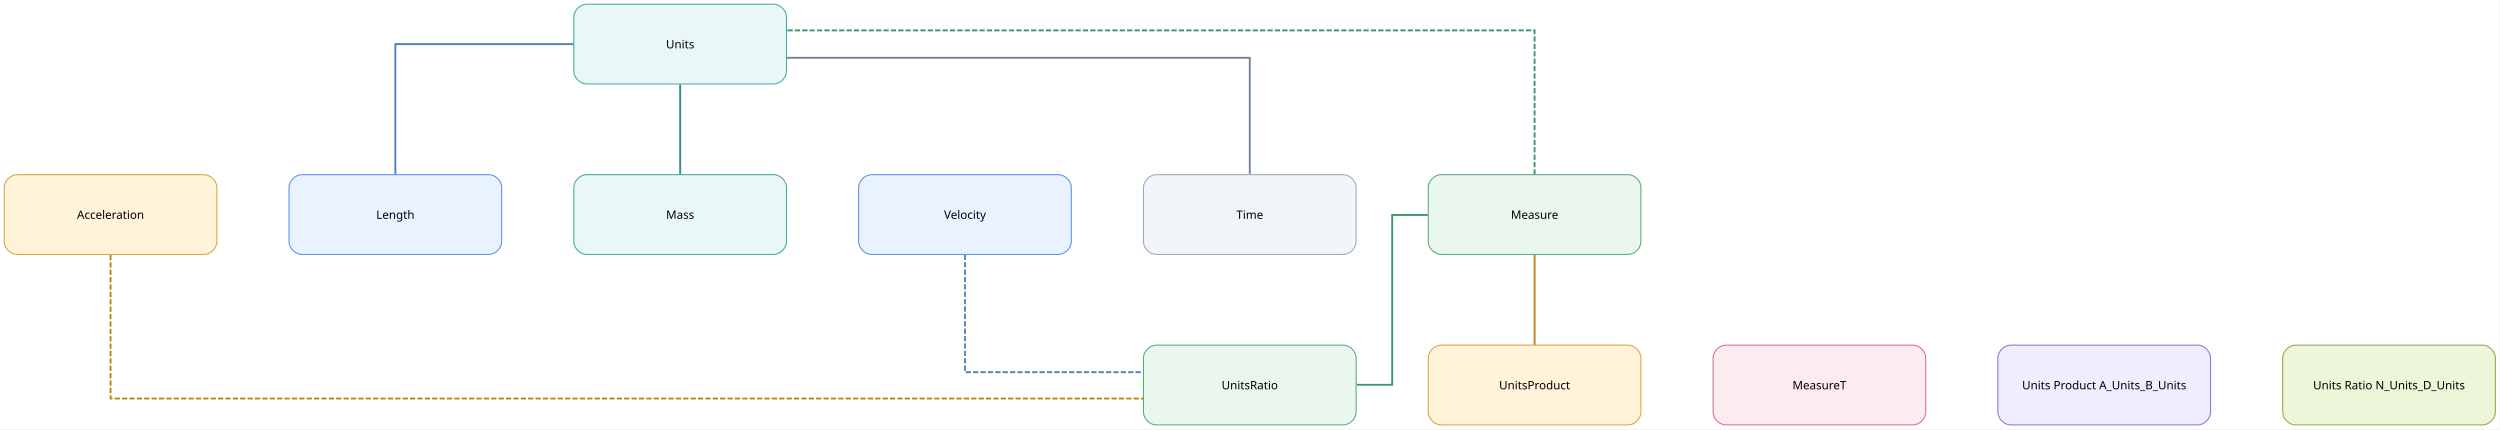
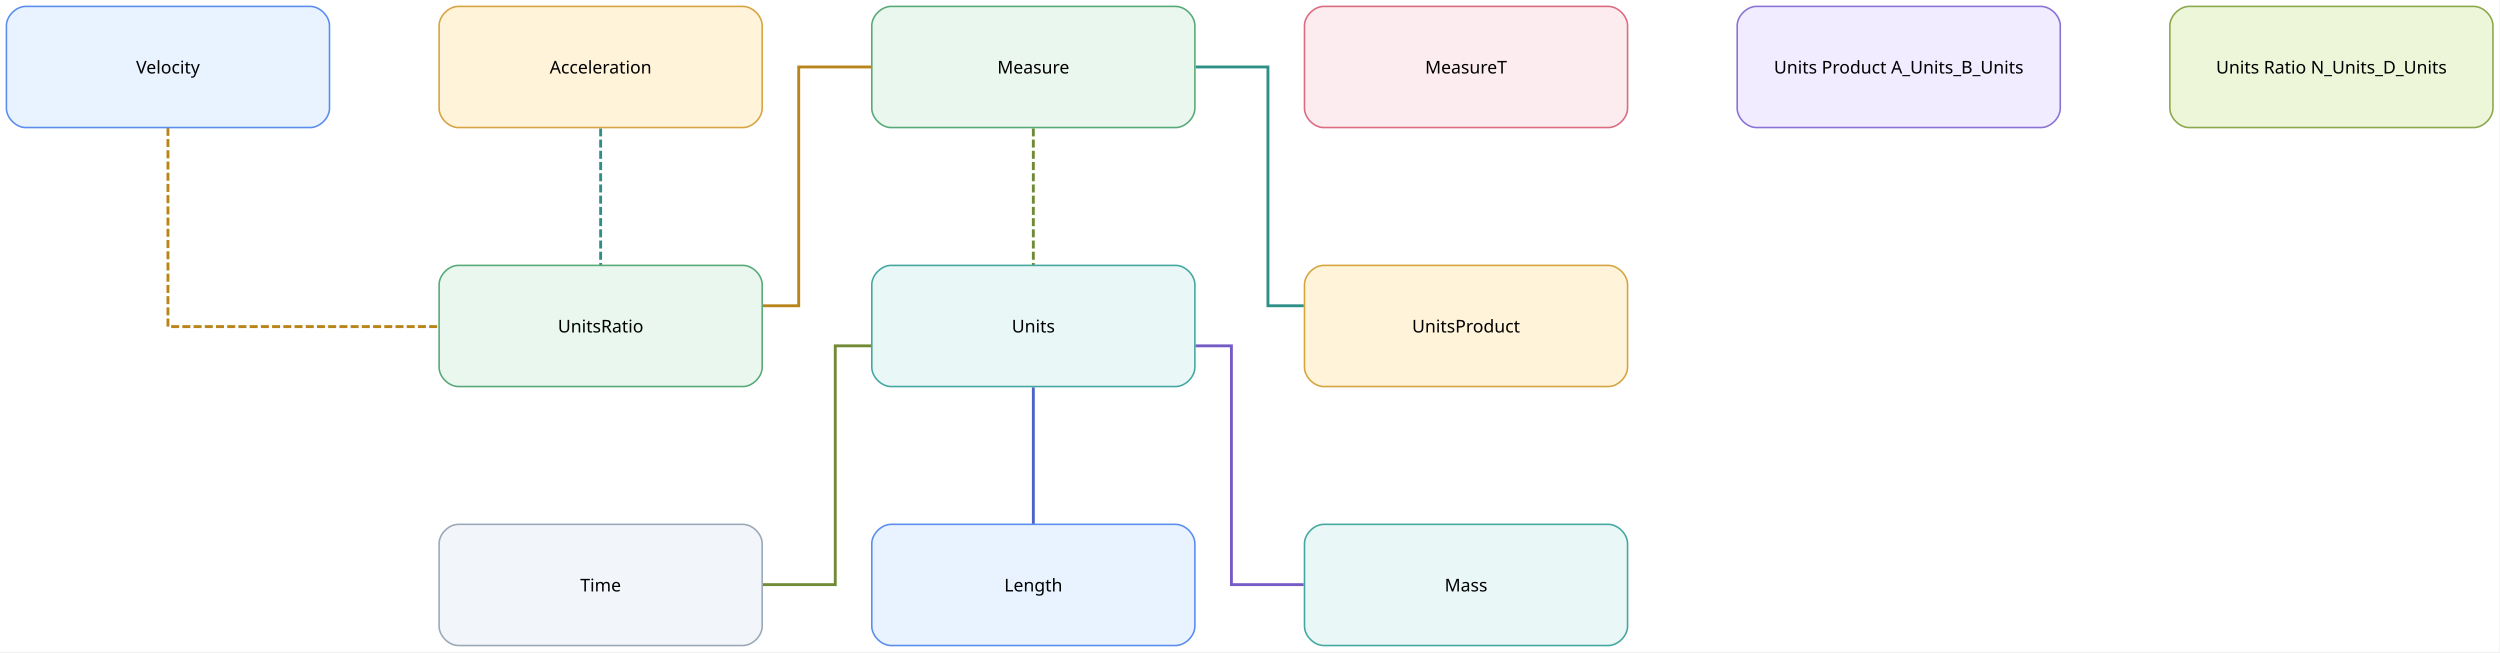
- <svg xmlns="http://www.w3.org/2000/svg" width="2370pt" height="407pt" viewBox="0.00 0.00 2370.00 407.00">
+ <svg xmlns="http://www.w3.org/2000/svg" width="1560pt" height="407pt" viewBox="0.00 0.00 1560.00 407.00">
  <g id="graph0" class="graph" transform="scale(1 1) rotate(0) translate(4 402.8)">
-     <polygon fill="white" stroke="none" points="-4,4 -4,-402.8 2365.6,-402.8 2365.6,4 -4,4" />
+     <polygon fill="white" stroke="none" points="-4,4 -4,-402.8 1555.6,-402.8 1555.6,4 -4,4" />
    <g id="edge2" class="edge">
-       <path fill="none" stroke="#4f83bf" stroke-width="1.8" stroke-dasharray="5,2" d="M910.8,-161.31C910.8,-117.05 910.8,-50 910.8,-50 910.8,-50 1003.19,-50 1079.88,-50" />
+       <path fill="none" stroke="#b9851b" stroke-width="1.8" stroke-dasharray="5,2" d="M100.8,-323.02C100.8,-275.14 100.8,-199 100.8,-199 100.8,-199 193.19,-199 269.88,-199" />
    </g>
    <g id="edge5" class="edge">
-       <path fill="none" stroke="#3e9868" stroke-width="1.8" stroke-dasharray="5,2" d="M1450.8,-237.29C1450.8,-288.64 1450.8,-374 1450.8,-374 1450.8,-374 958.88,-374 741.75,-374" />
+       <path fill="none" stroke="#718a35" stroke-width="1.8" stroke-dasharray="5,2" d="M640.8,-322.7C640.8,-296.94 640.8,-263.12 640.8,-237.42" />
    </g>
    <g id="edge4" class="edge">
-       <path fill="none" stroke="#3e9868" stroke-width="1.8" d="M1349.52,-199C1330.16,-199 1315.8,-199 1315.8,-199 1315.8,-199 1315.8,-38 1315.8,-38 1315.8,-38 1301.44,-38 1282.08,-38" />
+       <path fill="none" stroke="#b9851b" stroke-width="1.8" d="M539.52,-361C514.35,-361 494.4,-361 494.4,-361 494.4,-361 494.4,-212 494.4,-212 494.4,-212 485.29,-212 472.02,-212" />
    </g>
    <g id="edge3" class="edge">
-       <path fill="none" stroke="#b9851b" stroke-width="1.8" d="M1450.8,-161.1C1450.8,-135.34 1450.8,-101.52 1450.8,-75.82" />
+       <path fill="none" stroke="#2e8f89" stroke-width="1.8" d="M742.08,-361C767.25,-361 787.2,-361 787.2,-361 787.2,-361 787.2,-212 787.2,-212 787.2,-212 796.31,-212 809.58,-212" />
    </g>
    <g id="edge7" class="edge">
-       <path fill="none" stroke="#758297" stroke-width="1.8" d="M742.05,-348C898.41,-348 1180.8,-348 1180.8,-348 1180.8,-348 1180.8,-281.7 1180.8,-237.67" />
+       <path fill="none" stroke="#718a35" stroke-width="1.8" d="M539.58,-187C526.31,-187 517.2,-187 517.2,-187 517.2,-187 517.2,-38 517.2,-38 517.2,-38 497.25,-38 472.08,-38" />
    </g>
    <g id="edge8" class="edge">
-       <path fill="none" stroke="#4f83bf" stroke-width="1.8" d="M539.88,-361C463.19,-361 370.8,-361 370.8,-361 370.8,-361 370.8,-285.48 370.8,-237.7" />
+       <path fill="none" stroke="#4f63c7" stroke-width="1.8" d="M640.8,-161.1C640.8,-135.34 640.8,-101.52 640.8,-75.82" />
    </g>
    <g id="edge6" class="edge">
-       <path fill="none" stroke="#2e8f89" stroke-width="1.8" d="M640.8,-322.7C640.8,-296.94 640.8,-263.12 640.8,-237.42" />
+       <path fill="none" stroke="#755bc6" stroke-width="1.8" d="M742.02,-187C755.29,-187 764.4,-187 764.4,-187 764.4,-187 764.4,-38 764.4,-38 764.4,-38 784.35,-38 809.52,-38" />
    </g>
    <g id="edge1" class="edge">
-       <path fill="none" stroke="#b9851b" stroke-width="1.8" stroke-dasharray="5,2" d="M100.8,-161.13C100.8,-109.79 100.8,-25 100.8,-25 100.8,-25 811.2,-25 1079.68,-25" />
+       <path fill="none" stroke="#2e8f89" stroke-width="1.8" stroke-dasharray="5,2" d="M370.8,-322.7C370.8,-296.94 370.8,-263.12 370.8,-237.42" />
    </g>
    <g id="node1" class="node">
-       <path fill="#e8f3ff" stroke="#5b8def" d="M999.6,-237.2C999.6,-237.2 822,-237.2 822,-237.2 816,-237.2 810,-231.2 810,-225.2 810,-225.2 810,-173.6 810,-173.6 810,-167.6 816,-161.6 822,-161.6 822,-161.6 999.6,-161.6 999.6,-161.6 1005.6,-161.6 1011.6,-167.6 1011.6,-173.6 1011.6,-173.6 1011.6,-225.2 1011.6,-225.2 1011.6,-231.2 1005.6,-237.2 999.6,-237.2" />
-       <text xml:space="preserve" text-anchor="middle" x="910.8" y="-195.33" font-family="Comic Mono" font-size="11.00">Velocity</text>
+       <path fill="#e8f3ff" stroke="#5b8def" d="M189.6,-398.8C189.6,-398.8 12,-398.8 12,-398.8 6,-398.8 0,-392.8 0,-386.8 0,-386.8 0,-335.2 0,-335.2 0,-329.2 6,-323.2 12,-323.2 12,-323.2 189.6,-323.2 189.6,-323.2 195.6,-323.2 201.6,-329.2 201.6,-335.2 201.6,-335.2 201.6,-386.8 201.6,-386.8 201.6,-392.8 195.6,-398.8 189.6,-398.8" />
+       <text xml:space="preserve" text-anchor="middle" x="100.8" y="-356.93" font-family="Comic Mono" font-size="11.00">Velocity</text>
    </g>
    <g id="node2" class="node">
-       <path fill="#eaf7ef" stroke="#58a978" d="M1539.6,-237.2C1539.6,-237.2 1362,-237.2 1362,-237.2 1356,-237.2 1350,-231.2 1350,-225.2 1350,-225.2 1350,-173.6 1350,-173.6 1350,-167.6 1356,-161.6 1362,-161.6 1362,-161.6 1539.6,-161.6 1539.6,-161.6 1545.6,-161.6 1551.6,-167.6 1551.6,-173.6 1551.6,-173.6 1551.6,-225.2 1551.6,-225.2 1551.6,-231.2 1545.6,-237.2 1539.6,-237.2" />
-       <text xml:space="preserve" text-anchor="middle" x="1450.8" y="-195.33" font-family="Comic Mono" font-size="11.00">Measure</text>
+       <path fill="#eaf7ef" stroke="#58a978" d="M729.6,-398.8C729.6,-398.8 552,-398.8 552,-398.8 546,-398.8 540,-392.8 540,-386.8 540,-386.8 540,-335.2 540,-335.2 540,-329.2 546,-323.2 552,-323.2 552,-323.2 729.6,-323.2 729.6,-323.2 735.6,-323.2 741.6,-329.2 741.6,-335.2 741.6,-335.2 741.6,-386.8 741.6,-386.8 741.6,-392.8 735.6,-398.8 729.6,-398.8" />
+       <text xml:space="preserve" text-anchor="middle" x="640.8" y="-356.93" font-family="Comic Mono" font-size="11.00">Measure</text>
    </g>
    <g id="node3" class="node">
-       <path fill="#e9f7f6" stroke="#45a7a1" d="M729.6,-398.8C729.6,-398.8 552,-398.8 552,-398.8 546,-398.8 540,-392.8 540,-386.8 540,-386.8 540,-335.2 540,-335.2 540,-329.2 546,-323.2 552,-323.2 552,-323.2 729.6,-323.2 729.6,-323.2 735.6,-323.2 741.6,-329.2 741.6,-335.2 741.6,-335.2 741.6,-386.8 741.6,-386.8 741.6,-392.8 735.6,-398.8 729.6,-398.8" />
-       <text xml:space="preserve" text-anchor="middle" x="640.8" y="-356.93" font-family="Comic Mono" font-size="11.00">Units</text>
+       <path fill="#e9f7f6" stroke="#45a7a1" d="M729.6,-237.2C729.6,-237.2 552,-237.2 552,-237.2 546,-237.2 540,-231.2 540,-225.2 540,-225.2 540,-173.6 540,-173.6 540,-167.6 546,-161.6 552,-161.6 552,-161.6 729.6,-161.6 729.6,-161.6 735.6,-161.6 741.6,-167.6 741.6,-173.6 741.6,-173.6 741.6,-225.2 741.6,-225.2 741.6,-231.2 735.6,-237.2 729.6,-237.2" />
+       <text xml:space="preserve" text-anchor="middle" x="640.8" y="-195.33" font-family="Comic Mono" font-size="11.00">Units</text>
    </g>
    <g id="node4" class="node">
-       <path fill="#fff3d9" stroke="#d6a441" d="M189.6,-237.2C189.6,-237.2 12,-237.2 12,-237.2 6,-237.2 0,-231.2 0,-225.2 0,-225.2 0,-173.6 0,-173.6 0,-167.6 6,-161.6 12,-161.6 12,-161.6 189.6,-161.6 189.6,-161.6 195.6,-161.6 201.6,-167.6 201.6,-173.6 201.6,-173.6 201.6,-225.2 201.6,-225.2 201.6,-231.2 195.6,-237.2 189.6,-237.2" />
-       <text xml:space="preserve" text-anchor="middle" x="100.8" y="-195.33" font-family="Comic Mono" font-size="11.00">Acceleration</text>
+       <path fill="#fff3d9" stroke="#d6a441" d="M459.6,-398.8C459.6,-398.8 282,-398.8 282,-398.8 276,-398.8 270,-392.8 270,-386.8 270,-386.8 270,-335.2 270,-335.2 270,-329.2 276,-323.2 282,-323.2 282,-323.2 459.6,-323.2 459.6,-323.2 465.6,-323.2 471.6,-329.2 471.6,-335.2 471.6,-335.2 471.6,-386.8 471.6,-386.8 471.6,-392.8 465.6,-398.8 459.6,-398.8" />
+       <text xml:space="preserve" text-anchor="middle" x="370.8" y="-356.93" font-family="Comic Mono" font-size="11.00">Acceleration</text>
    </g>
    <g id="node5" class="node">
-       <path fill="#fdecef" stroke="#dc6b82" d="M1809.6,-75.6C1809.6,-75.6 1632,-75.6 1632,-75.6 1626,-75.6 1620,-69.6 1620,-63.6 1620,-63.6 1620,-12 1620,-12 1620,-6 1626,0 1632,0 1632,0 1809.6,0 1809.6,0 1815.6,0 1821.6,-6 1821.6,-12 1821.6,-12 1821.6,-63.6 1821.6,-63.6 1821.6,-69.6 1815.6,-75.6 1809.6,-75.6" />
-       <text xml:space="preserve" text-anchor="middle" x="1720.8" y="-33.73" font-family="Comic Mono" font-size="11.00">MeasureT</text>
+       <path fill="#fdecef" stroke="#dc6b82" d="M999.6,-398.8C999.6,-398.8 822,-398.8 822,-398.8 816,-398.8 810,-392.8 810,-386.8 810,-386.8 810,-335.2 810,-335.2 810,-329.2 816,-323.2 822,-323.2 822,-323.2 999.6,-323.2 999.6,-323.2 1005.6,-323.2 1011.6,-329.2 1011.6,-335.2 1011.6,-335.2 1011.6,-386.8 1011.6,-386.8 1011.6,-392.8 1005.6,-398.8 999.6,-398.8" />
+       <text xml:space="preserve" text-anchor="middle" x="910.8" y="-356.93" font-family="Comic Mono" font-size="11.00">MeasureT</text>
    </g>
    <g id="node6" class="node">
-       <path fill="#f1ecff" stroke="#8a72d6" d="M2079.6,-75.6C2079.6,-75.6 1902,-75.6 1902,-75.6 1896,-75.6 1890,-69.6 1890,-63.6 1890,-63.6 1890,-12 1890,-12 1890,-6 1896,0 1902,0 1902,0 2079.6,0 2079.6,0 2085.6,0 2091.6,-6 2091.6,-12 2091.6,-12 2091.6,-63.6 2091.6,-63.6 2091.6,-69.6 2085.6,-75.6 2079.6,-75.6" />
-       <text xml:space="preserve" text-anchor="middle" x="1990.8" y="-33.73" font-family="Comic Mono" font-size="11.00">Units Product A_Units_B_Units</text>
+       <path fill="#f1ecff" stroke="#8a72d6" d="M1269.6,-398.8C1269.6,-398.8 1092,-398.8 1092,-398.8 1086,-398.8 1080,-392.8 1080,-386.8 1080,-386.8 1080,-335.2 1080,-335.2 1080,-329.2 1086,-323.2 1092,-323.2 1092,-323.2 1269.6,-323.2 1269.6,-323.2 1275.6,-323.2 1281.6,-329.2 1281.6,-335.2 1281.6,-335.2 1281.6,-386.8 1281.6,-386.8 1281.6,-392.8 1275.6,-398.8 1269.6,-398.8" />
+       <text xml:space="preserve" text-anchor="middle" x="1180.8" y="-356.93" font-family="Comic Mono" font-size="11.00">Units Product A_Units_B_Units</text>
    </g>
    <g id="node7" class="node">
-       <path fill="#eef6d9" stroke="#8ba84d" d="M2349.6,-75.6C2349.6,-75.6 2172,-75.6 2172,-75.6 2166,-75.6 2160,-69.6 2160,-63.6 2160,-63.6 2160,-12 2160,-12 2160,-6 2166,0 2172,0 2172,0 2349.6,0 2349.6,0 2355.6,0 2361.6,-6 2361.6,-12 2361.6,-12 2361.6,-63.6 2361.6,-63.6 2361.6,-69.6 2355.6,-75.6 2349.6,-75.6" />
-       <text xml:space="preserve" text-anchor="middle" x="2260.8" y="-33.73" font-family="Comic Mono" font-size="11.00">Units Ratio N_Units_D_Units</text>
+       <path fill="#eef6d9" stroke="#8ba84d" d="M1539.6,-398.8C1539.6,-398.8 1362,-398.8 1362,-398.8 1356,-398.8 1350,-392.8 1350,-386.8 1350,-386.8 1350,-335.2 1350,-335.2 1350,-329.2 1356,-323.2 1362,-323.2 1362,-323.2 1539.6,-323.2 1539.6,-323.2 1545.6,-323.2 1551.6,-329.2 1551.6,-335.2 1551.6,-335.2 1551.6,-386.8 1551.6,-386.8 1551.6,-392.8 1545.6,-398.8 1539.6,-398.8" />
+       <text xml:space="preserve" text-anchor="middle" x="1450.8" y="-356.93" font-family="Comic Mono" font-size="11.00">Units Ratio N_Units_D_Units</text>
    </g>
    <g id="node8" class="node">
-       <path fill="#f2f5f9" stroke="#9aa8b8" d="M1269.6,-237.2C1269.6,-237.2 1092,-237.2 1092,-237.2 1086,-237.2 1080,-231.2 1080,-225.2 1080,-225.2 1080,-173.6 1080,-173.6 1080,-167.6 1086,-161.6 1092,-161.6 1092,-161.6 1269.6,-161.6 1269.6,-161.6 1275.6,-161.6 1281.6,-167.6 1281.6,-173.6 1281.6,-173.6 1281.6,-225.2 1281.6,-225.2 1281.6,-231.2 1275.6,-237.2 1269.6,-237.2" />
-       <text xml:space="preserve" text-anchor="middle" x="1180.8" y="-195.33" font-family="Comic Mono" font-size="11.00">Time</text>
+       <path fill="#f2f5f9" stroke="#9aa8b8" d="M459.6,-75.6C459.6,-75.6 282,-75.6 282,-75.6 276,-75.6 270,-69.6 270,-63.6 270,-63.6 270,-12 270,-12 270,-6 276,0 282,0 282,0 459.6,0 459.6,0 465.6,0 471.6,-6 471.6,-12 471.6,-12 471.6,-63.6 471.6,-63.6 471.6,-69.6 465.6,-75.6 459.6,-75.6" />
+       <text xml:space="preserve" text-anchor="middle" x="370.8" y="-33.73" font-family="Comic Mono" font-size="11.00">Time</text>
    </g>
    <g id="node9" class="node">
-       <path fill="#e8f3ff" stroke="#5b8def" d="M459.6,-237.2C459.6,-237.2 282,-237.2 282,-237.2 276,-237.2 270,-231.2 270,-225.2 270,-225.2 270,-173.6 270,-173.6 270,-167.6 276,-161.6 282,-161.6 282,-161.6 459.6,-161.6 459.6,-161.6 465.6,-161.6 471.6,-167.6 471.6,-173.6 471.6,-173.6 471.6,-225.2 471.6,-225.2 471.6,-231.2 465.6,-237.2 459.6,-237.2" />
-       <text xml:space="preserve" text-anchor="middle" x="370.8" y="-195.33" font-family="Comic Mono" font-size="11.00">Length</text>
+       <path fill="#e8f3ff" stroke="#5b8def" d="M729.6,-75.6C729.6,-75.6 552,-75.6 552,-75.6 546,-75.6 540,-69.6 540,-63.6 540,-63.6 540,-12 540,-12 540,-6 546,0 552,0 552,0 729.6,0 729.6,0 735.6,0 741.6,-6 741.6,-12 741.6,-12 741.6,-63.6 741.6,-63.6 741.6,-69.6 735.6,-75.6 729.6,-75.6" />
+       <text xml:space="preserve" text-anchor="middle" x="640.8" y="-33.73" font-family="Comic Mono" font-size="11.00">Length</text>
    </g>
    <g id="node10" class="node">
-       <path fill="#eaf7ef" stroke="#58a978" d="M1269.6,-75.6C1269.6,-75.6 1092,-75.6 1092,-75.6 1086,-75.6 1080,-69.6 1080,-63.6 1080,-63.6 1080,-12 1080,-12 1080,-6 1086,0 1092,0 1092,0 1269.6,0 1269.6,0 1275.6,0 1281.6,-6 1281.6,-12 1281.6,-12 1281.6,-63.6 1281.6,-63.6 1281.6,-69.6 1275.6,-75.6 1269.6,-75.6" />
-       <text xml:space="preserve" text-anchor="middle" x="1180.8" y="-33.73" font-family="Comic Mono" font-size="11.00">UnitsRatio</text>
+       <path fill="#eaf7ef" stroke="#58a978" d="M459.6,-237.2C459.6,-237.2 282,-237.2 282,-237.2 276,-237.2 270,-231.2 270,-225.2 270,-225.2 270,-173.6 270,-173.6 270,-167.6 276,-161.6 282,-161.6 282,-161.6 459.6,-161.6 459.6,-161.6 465.6,-161.6 471.6,-167.6 471.6,-173.6 471.6,-173.6 471.6,-225.2 471.6,-225.2 471.6,-231.2 465.6,-237.2 459.6,-237.2" />
+       <text xml:space="preserve" text-anchor="middle" x="370.8" y="-195.33" font-family="Comic Mono" font-size="11.00">UnitsRatio</text>
    </g>
    <g id="node11" class="node">
-       <path fill="#e9f7f6" stroke="#45a7a1" d="M729.6,-237.2C729.6,-237.2 552,-237.2 552,-237.2 546,-237.2 540,-231.2 540,-225.2 540,-225.2 540,-173.6 540,-173.6 540,-167.6 546,-161.6 552,-161.6 552,-161.6 729.6,-161.6 729.6,-161.6 735.6,-161.6 741.6,-167.6 741.6,-173.6 741.6,-173.6 741.6,-225.2 741.6,-225.2 741.6,-231.2 735.6,-237.2 729.6,-237.2" />
-       <text xml:space="preserve" text-anchor="middle" x="640.8" y="-195.33" font-family="Comic Mono" font-size="11.00">Mass</text>
+       <path fill="#e9f7f6" stroke="#45a7a1" d="M999.6,-75.6C999.6,-75.6 822,-75.6 822,-75.6 816,-75.6 810,-69.6 810,-63.6 810,-63.6 810,-12 810,-12 810,-6 816,0 822,0 822,0 999.6,0 999.6,0 1005.6,0 1011.6,-6 1011.6,-12 1011.6,-12 1011.6,-63.6 1011.6,-63.6 1011.6,-69.6 1005.6,-75.6 999.6,-75.6" />
+       <text xml:space="preserve" text-anchor="middle" x="910.8" y="-33.73" font-family="Comic Mono" font-size="11.00">Mass</text>
    </g>
    <g id="node12" class="node">
-       <path fill="#fff3d9" stroke="#d6a441" d="M1539.6,-75.6C1539.6,-75.6 1362,-75.6 1362,-75.6 1356,-75.6 1350,-69.6 1350,-63.6 1350,-63.6 1350,-12 1350,-12 1350,-6 1356,0 1362,0 1362,0 1539.6,0 1539.6,0 1545.6,0 1551.6,-6 1551.6,-12 1551.6,-12 1551.6,-63.6 1551.6,-63.6 1551.6,-69.6 1545.6,-75.6 1539.6,-75.6" />
-       <text xml:space="preserve" text-anchor="middle" x="1450.8" y="-33.73" font-family="Comic Mono" font-size="11.00">UnitsProduct</text>
+       <path fill="#fff3d9" stroke="#d6a441" d="M999.6,-237.2C999.6,-237.2 822,-237.2 822,-237.2 816,-237.2 810,-231.2 810,-225.2 810,-225.2 810,-173.6 810,-173.6 810,-167.6 816,-161.6 822,-161.6 822,-161.6 999.6,-161.6 999.6,-161.6 1005.6,-161.6 1011.6,-167.6 1011.6,-173.6 1011.6,-173.6 1011.6,-225.2 1011.6,-225.2 1011.6,-231.2 1005.6,-237.2 999.6,-237.2" />
+       <text xml:space="preserve" text-anchor="middle" x="910.8" y="-195.33" font-family="Comic Mono" font-size="11.00">UnitsProduct</text>
    </g>
  </g>
</svg>
